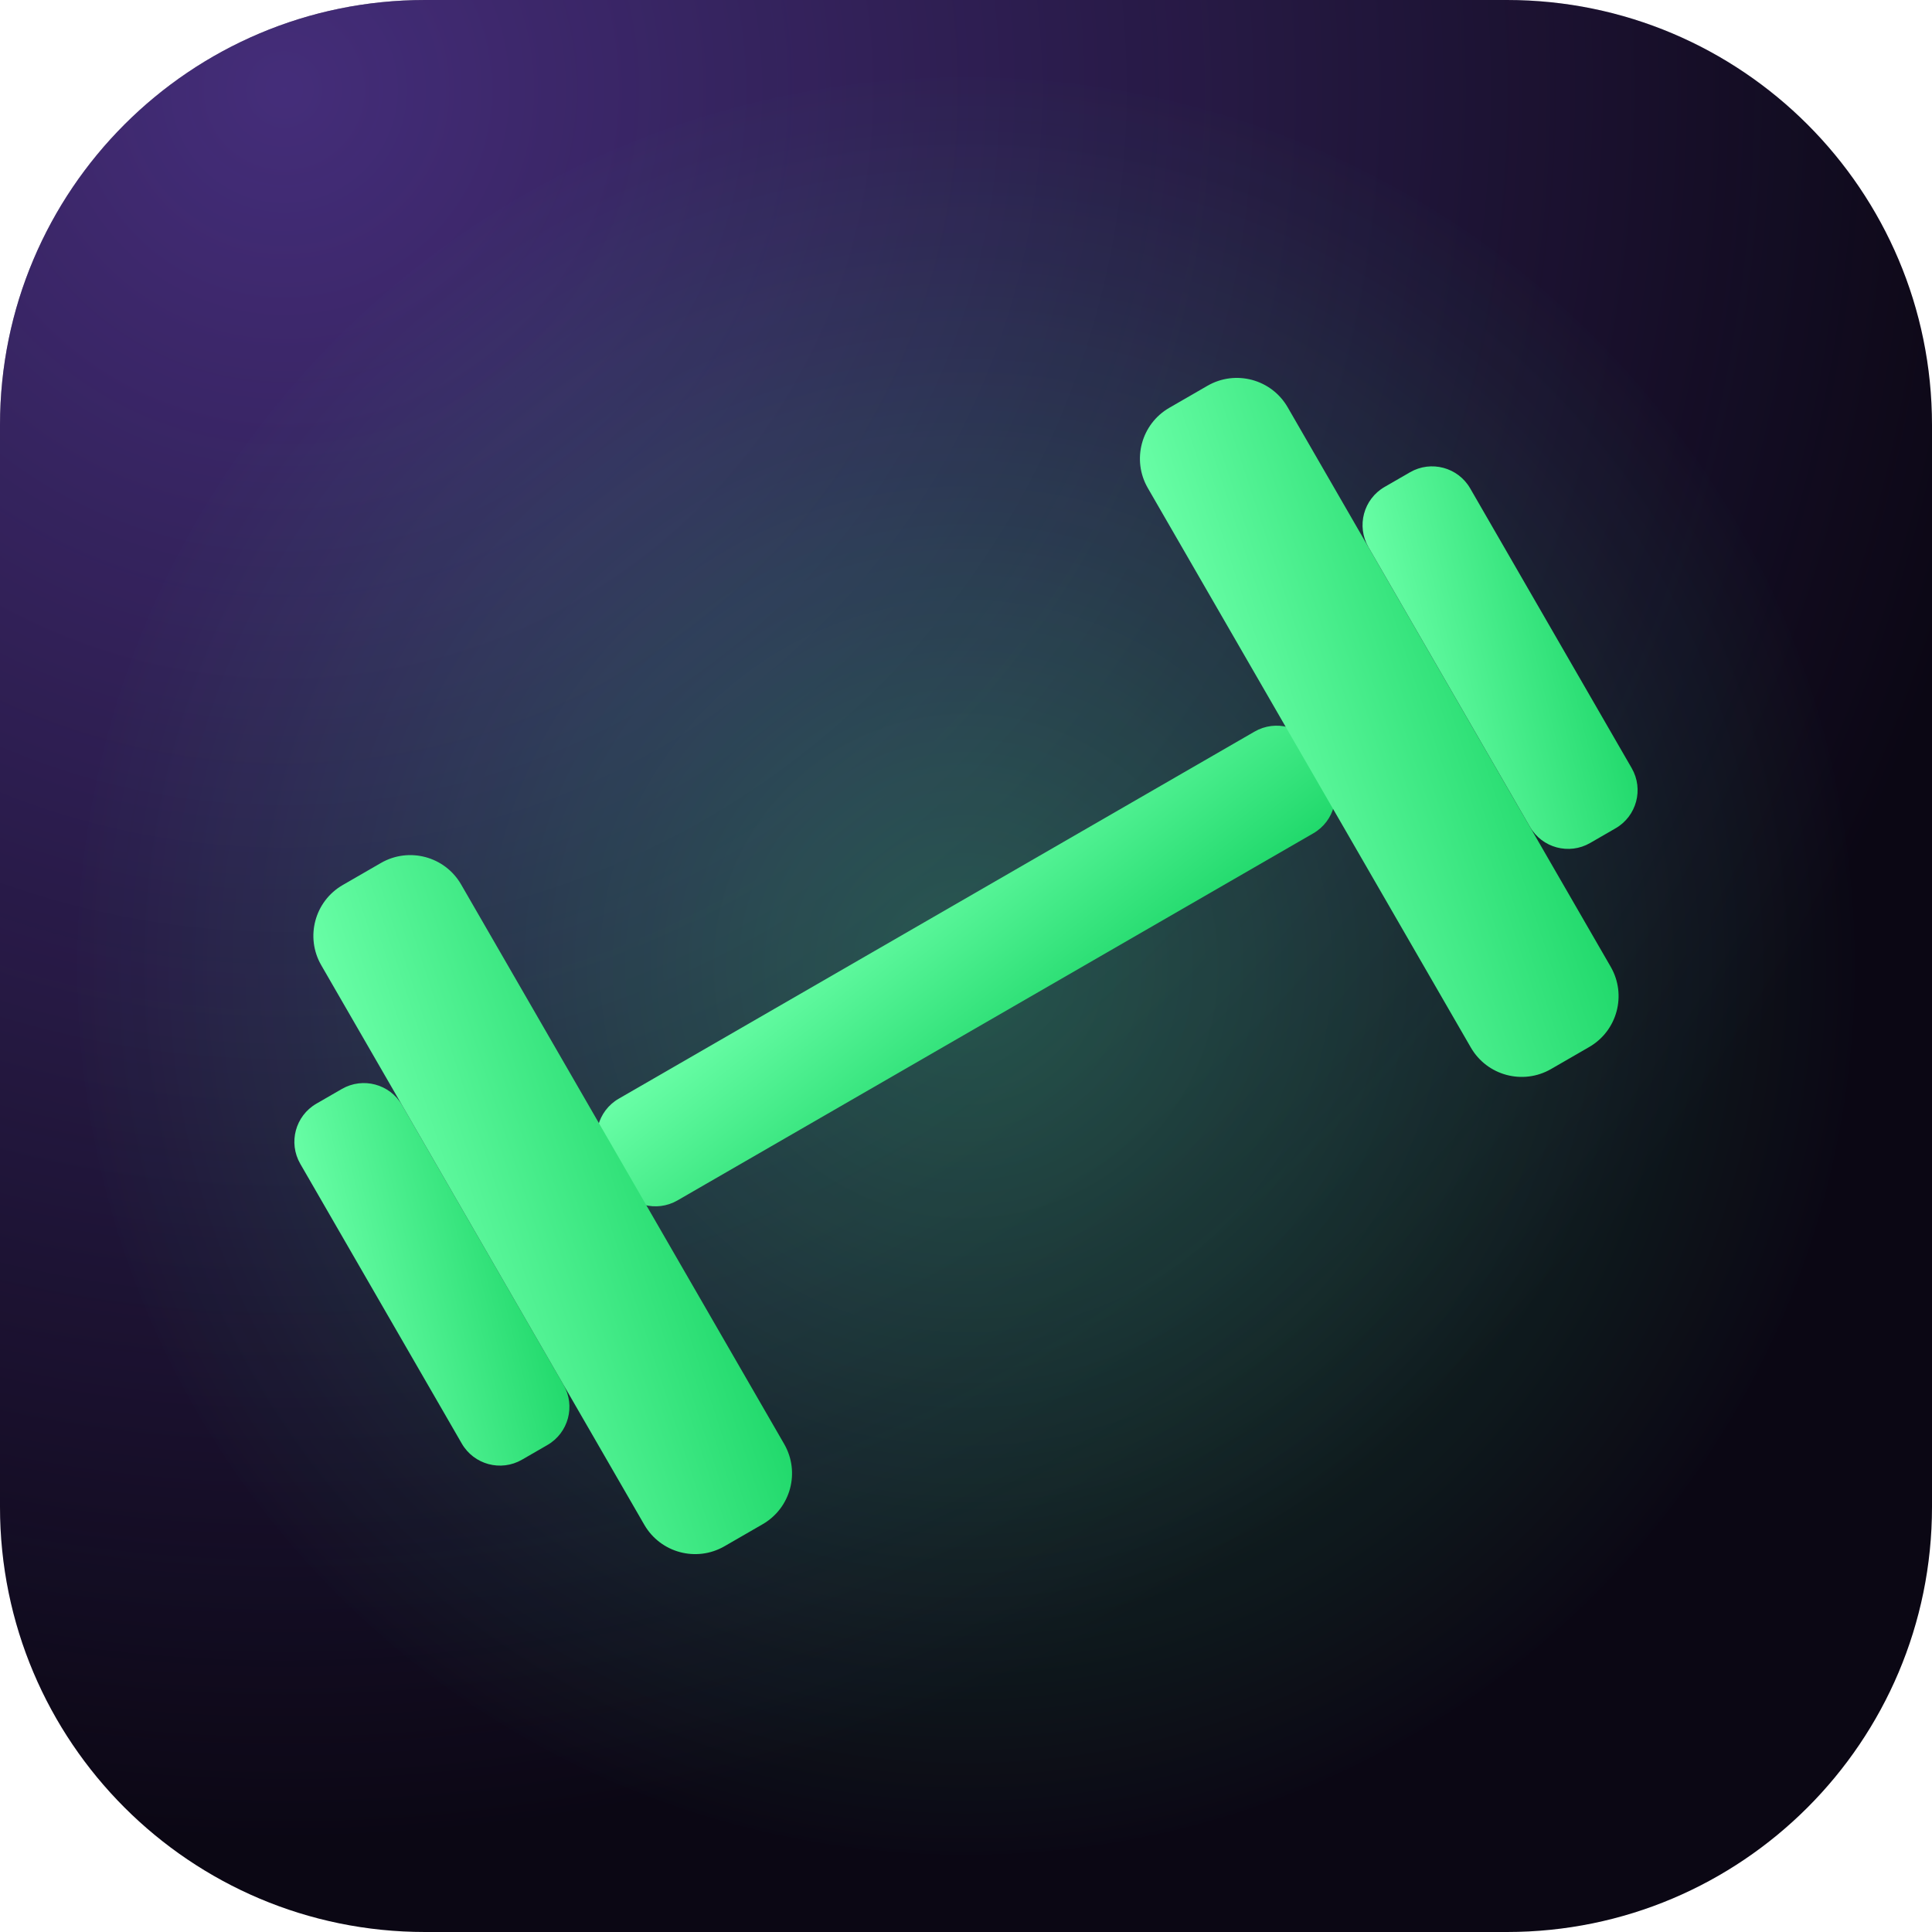
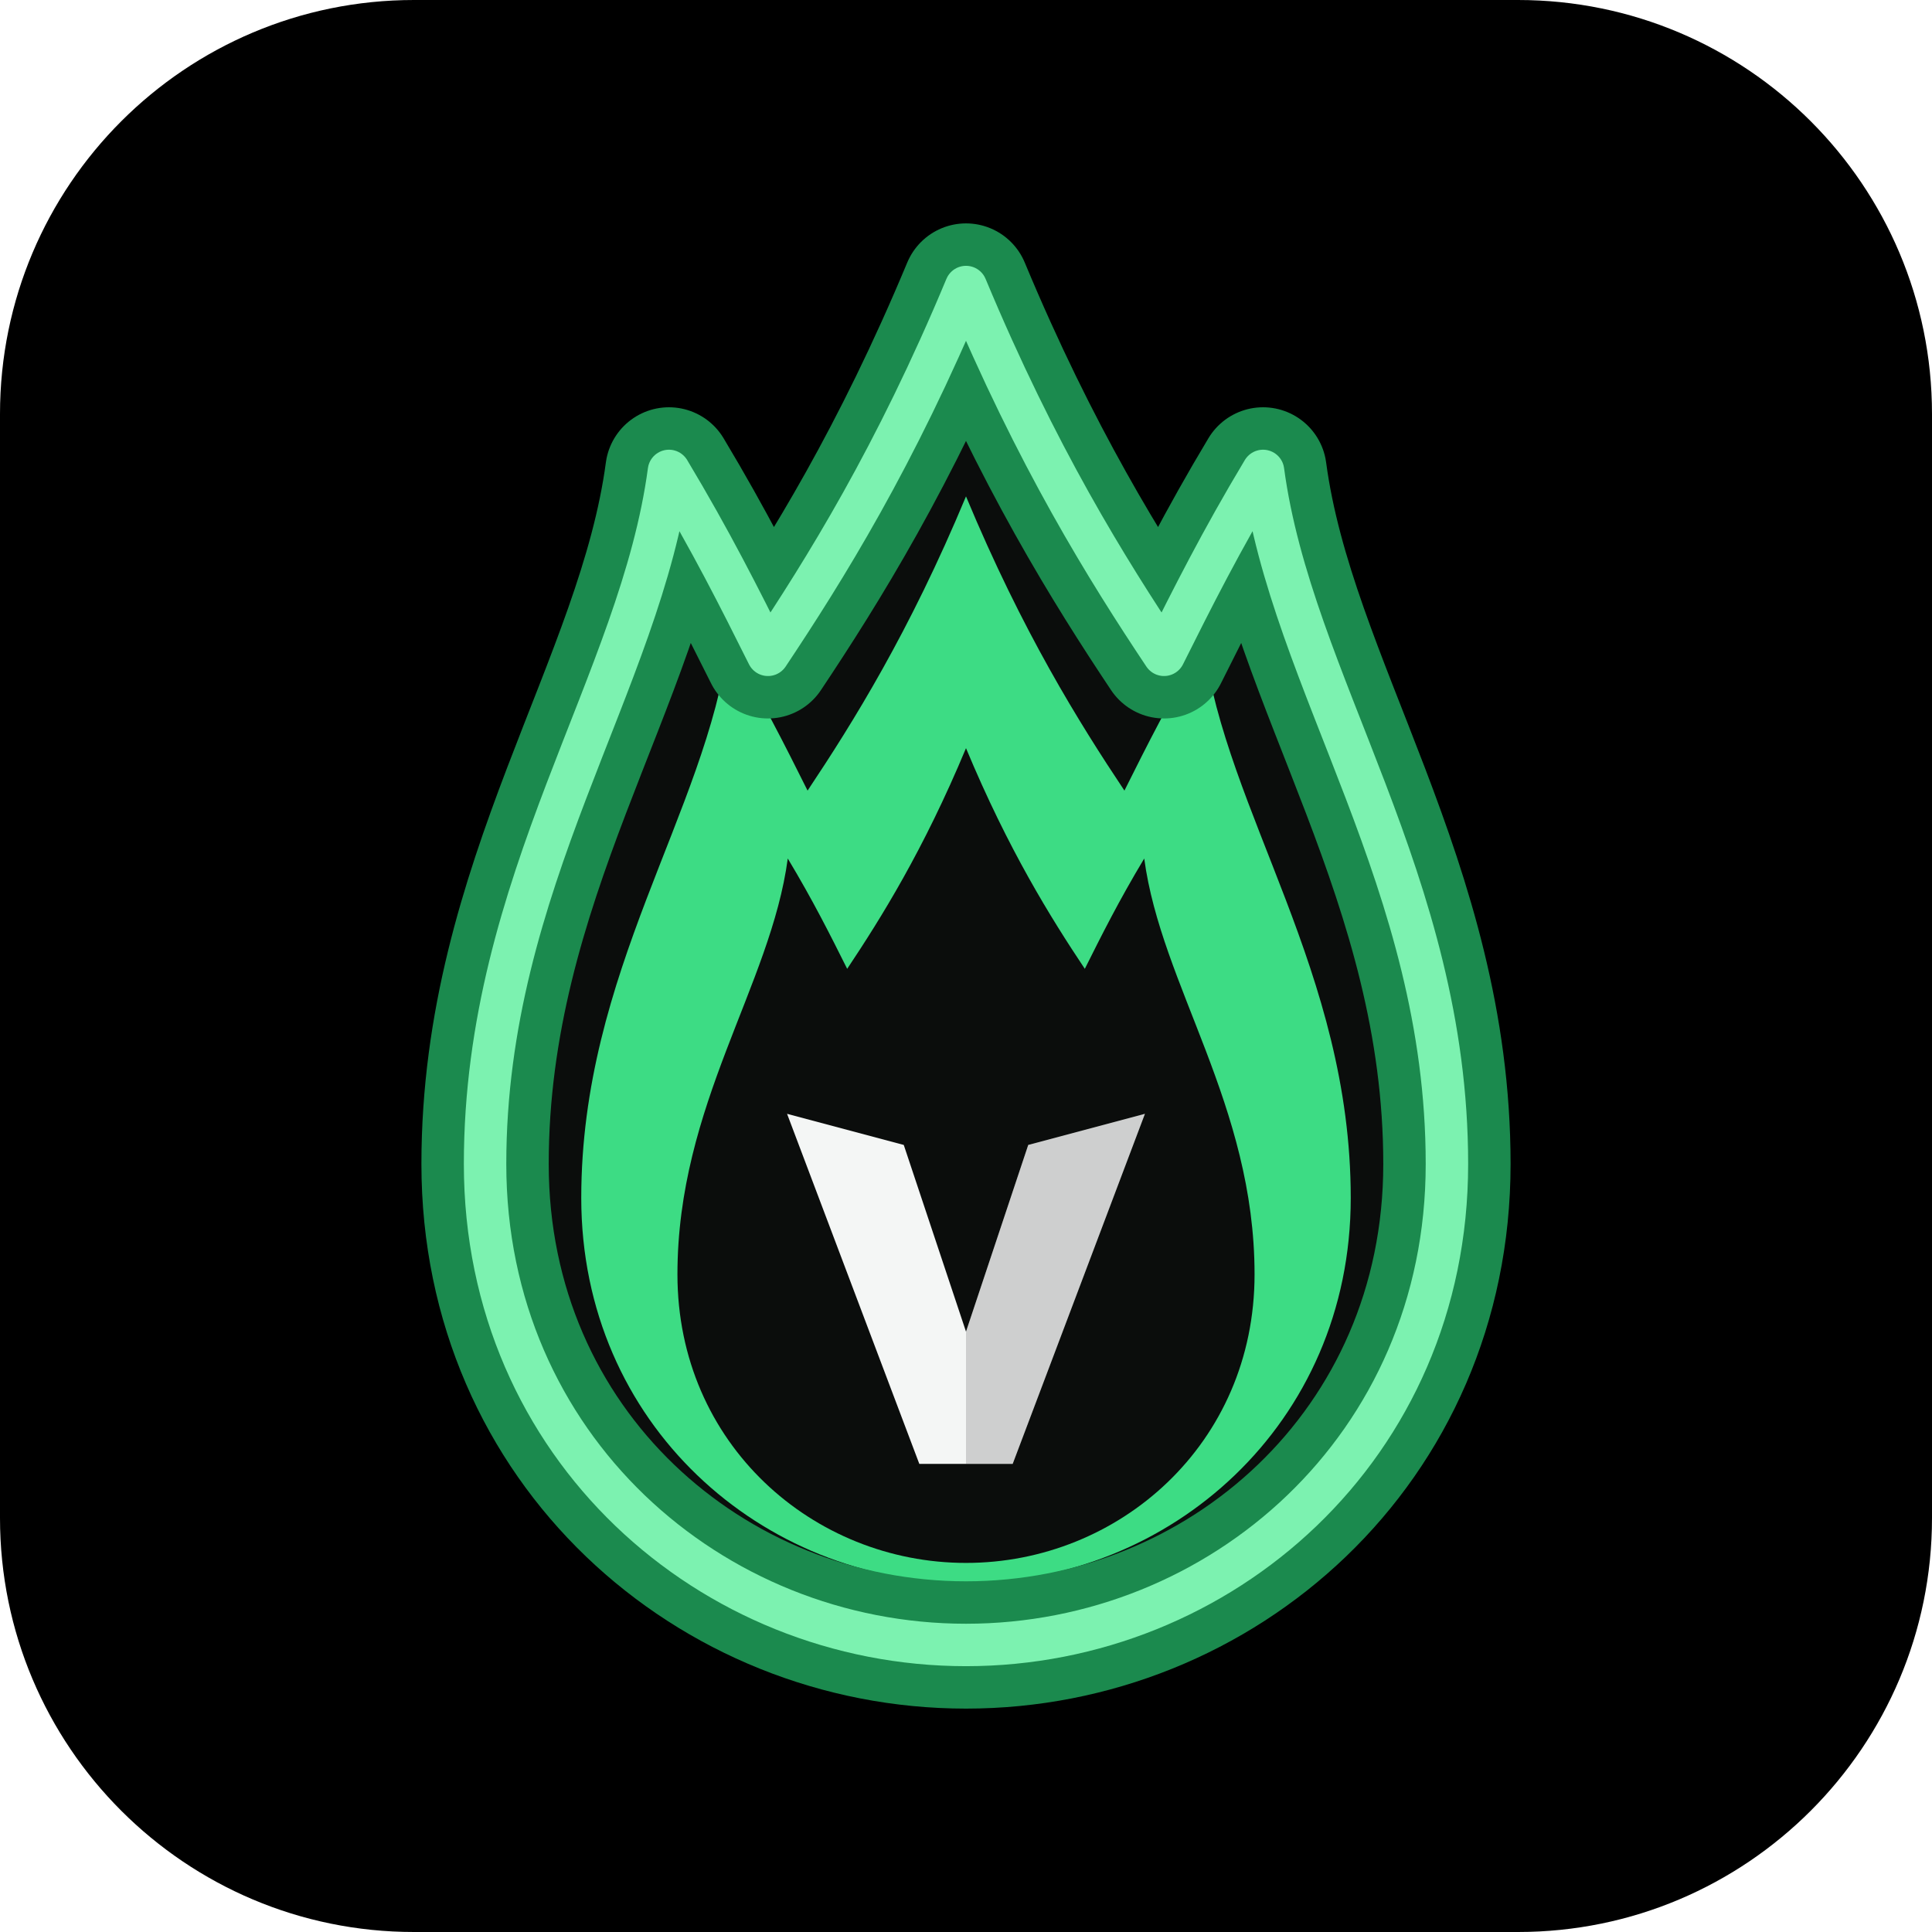
- <svg xmlns="http://www.w3.org/2000/svg" width="512" height="512" viewBox="0 0 512 512">
-   <defs>
-     <linearGradient id="g" x1="0" y1="0" x2="1" y2="1">
-       <stop offset="0" stop-color="#6BFFA8" />
-       <stop offset="1" stop-color="#1FD86A" />
-     </linearGradient>
-     <radialGradient id="glow" cx="0.5" cy="0.5" r="0.5">
-       <stop offset="0" stop-color="#39FF88" stop-opacity="0.28" />
-       <stop offset="1" stop-color="#39FF88" stop-opacity="0" />
-     </radialGradient>
-     <radialGradient id="vio" cx="0.15" cy="0.05" r="0.9">
-       <stop offset="0" stop-color="#8B5CF6" stop-opacity="0.45" />
-       <stop offset="1" stop-color="#8B5CF6" stop-opacity="0" />
-     </radialGradient>
-   </defs>
-   <rect width="512" height="512" rx="112.64" fill="#0B0714" />
-   <rect width="512" height="512" rx="112.64" fill="url(#vio)" />
-   <circle cx="256" cy="256" r="235.52" fill="url(#glow)" />
-   <g transform="rotate(-30 256 256)" fill="url(#g)">
-     <rect x="147.05" y="240.44" width="217.91" height="31.13" rx="11.67" />
-     <rect x="77.00" y="201.52" width="31.13" height="108.95" rx="11.67" />
-     <rect x="108.13" y="154.83" width="42.80" height="202.34" rx="15.56" />
-     <rect x="361.06" y="154.83" width="42.80" height="202.34" rx="15.56" />
-     <rect x="403.87" y="201.52" width="31.13" height="108.95" rx="11.67" />
+ <svg xmlns="http://www.w3.org/2000/svg" viewBox="-6 -6 112 112">
+   <rect x="-6" y="-6" width="112" height="112" rx="24" fill="#000" />
+   <g transform="translate(9 9) scale(.82)">
+     <path d="M50 2 C55 14 60 22 64 28 C66 24 68 20 71 15 C73 30 84 44 84 64 C84 84 68 98 50 98 C32 98 16 84 16 64 C16 44 27 30 29 15 C32 20 34 24 36 28 C40 22 45 14 50 2Z" fill="#0b0d0c" />
+     <path d="M50 2 C55 14 60 22 64 28 C66 24 68 20 71 15 C73 30 84 44 84 64 C84 84 68 98 50 98 C32 98 16 84 16 64 C16 44 27 30 29 15 C32 20 34 24 36 28 C40 22 45 14 50 2Z" fill="#3DDC84" transform="translate(50 60) scale(0.8) translate(-50 -56)" />
+     <path d="M50 2 C55 14 60 22 64 28 C66 24 68 20 71 15 C73 30 84 44 84 64 C84 84 68 98 50 98 C32 98 16 84 16 64 C16 44 27 30 29 15 C32 20 34 24 36 28 C40 22 45 14 50 2Z" fill="#0b0d0c" transform="translate(50 67) scale(0.6) translate(-50 -56)" />
+     <path d="M50 2 C55 14 60 22 64 28 C66 24 68 20 71 15 C73 30 84 44 84 64 C84 84 68 98 50 98 C32 98 16 84 16 64 C16 44 27 30 29 15 C32 20 34 24 36 28 C40 22 45 14 50 2Z" fill="none" stroke="#1B8A4E" stroke-width="9" stroke-linejoin="round" />
+     <path d="M50 2 C55 14 60 22 64 28 C66 24 68 20 71 15 C73 30 84 44 84 64 C84 84 68 98 50 98 C32 98 16 84 16 64 C16 44 27 30 29 15 C32 20 34 24 36 28 C40 22 45 14 50 2Z" fill="none" stroke="#7CF2B0" stroke-width="3" stroke-linejoin="round" />
+     <g transform="translate(50 72) scale(.55) translate(-50 -64)">
+       <polygon points="27,43 42,47 50,71 58,47 73,43 56,88 44,88" fill="#F4F6F5" />
+       <polygon points="50,71 58,47 73,43 56,88 50,88" fill="#000" opacity=".16" />
+     </g>
  </g>
</svg>
